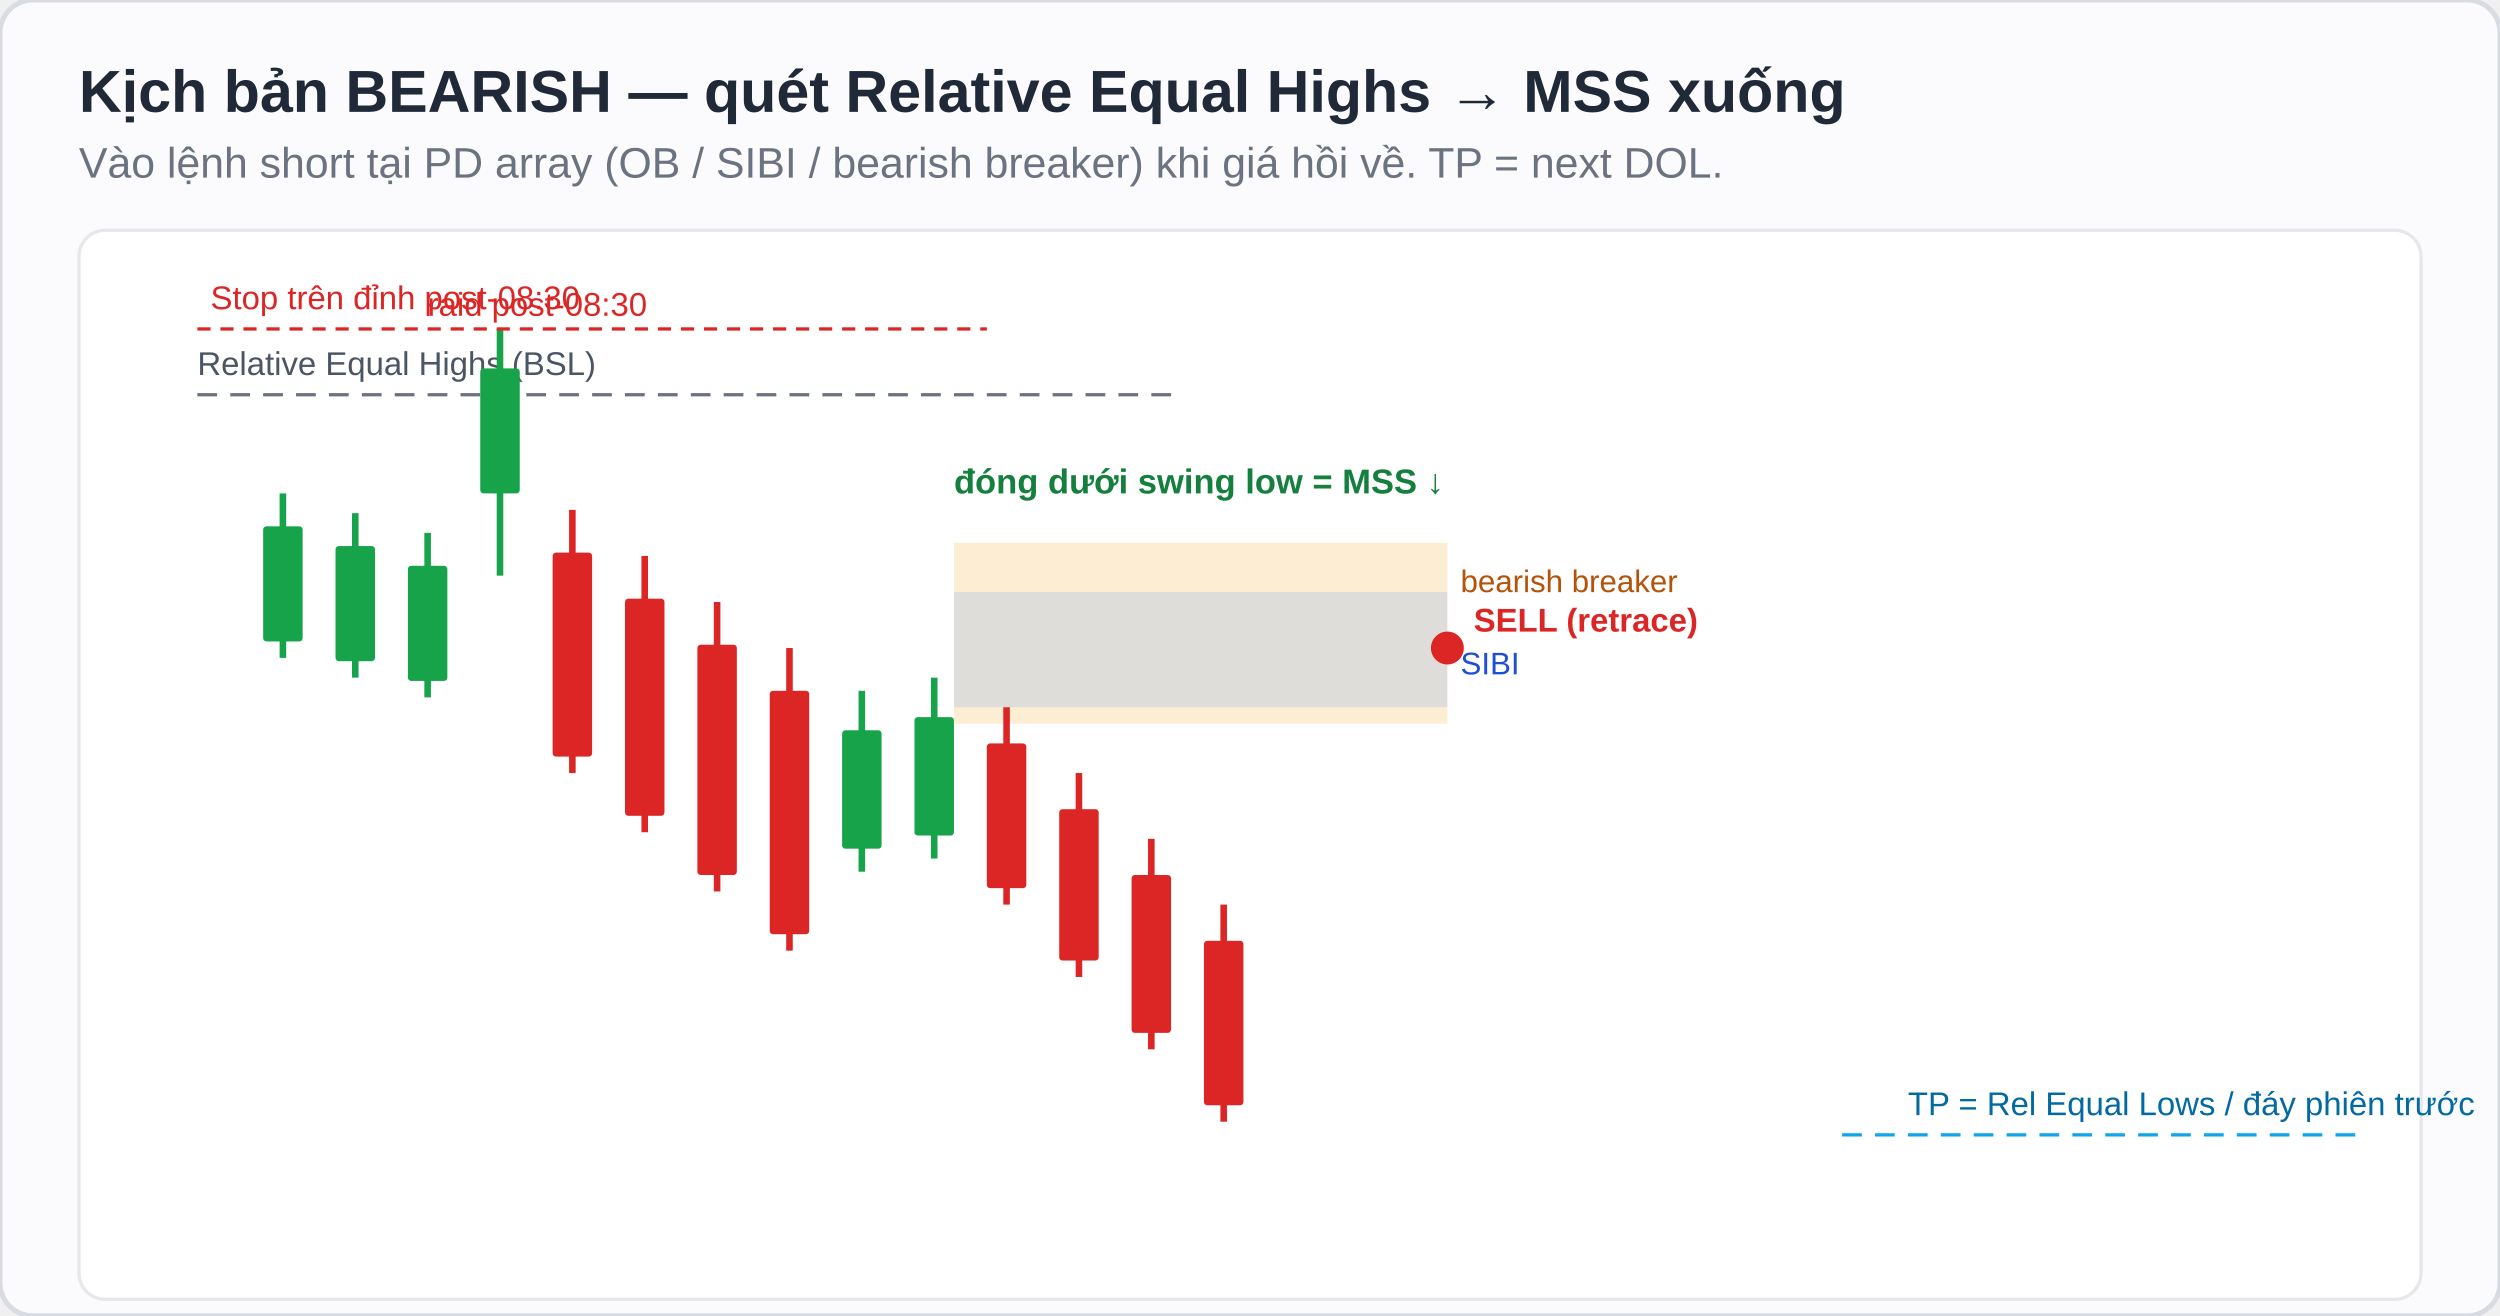
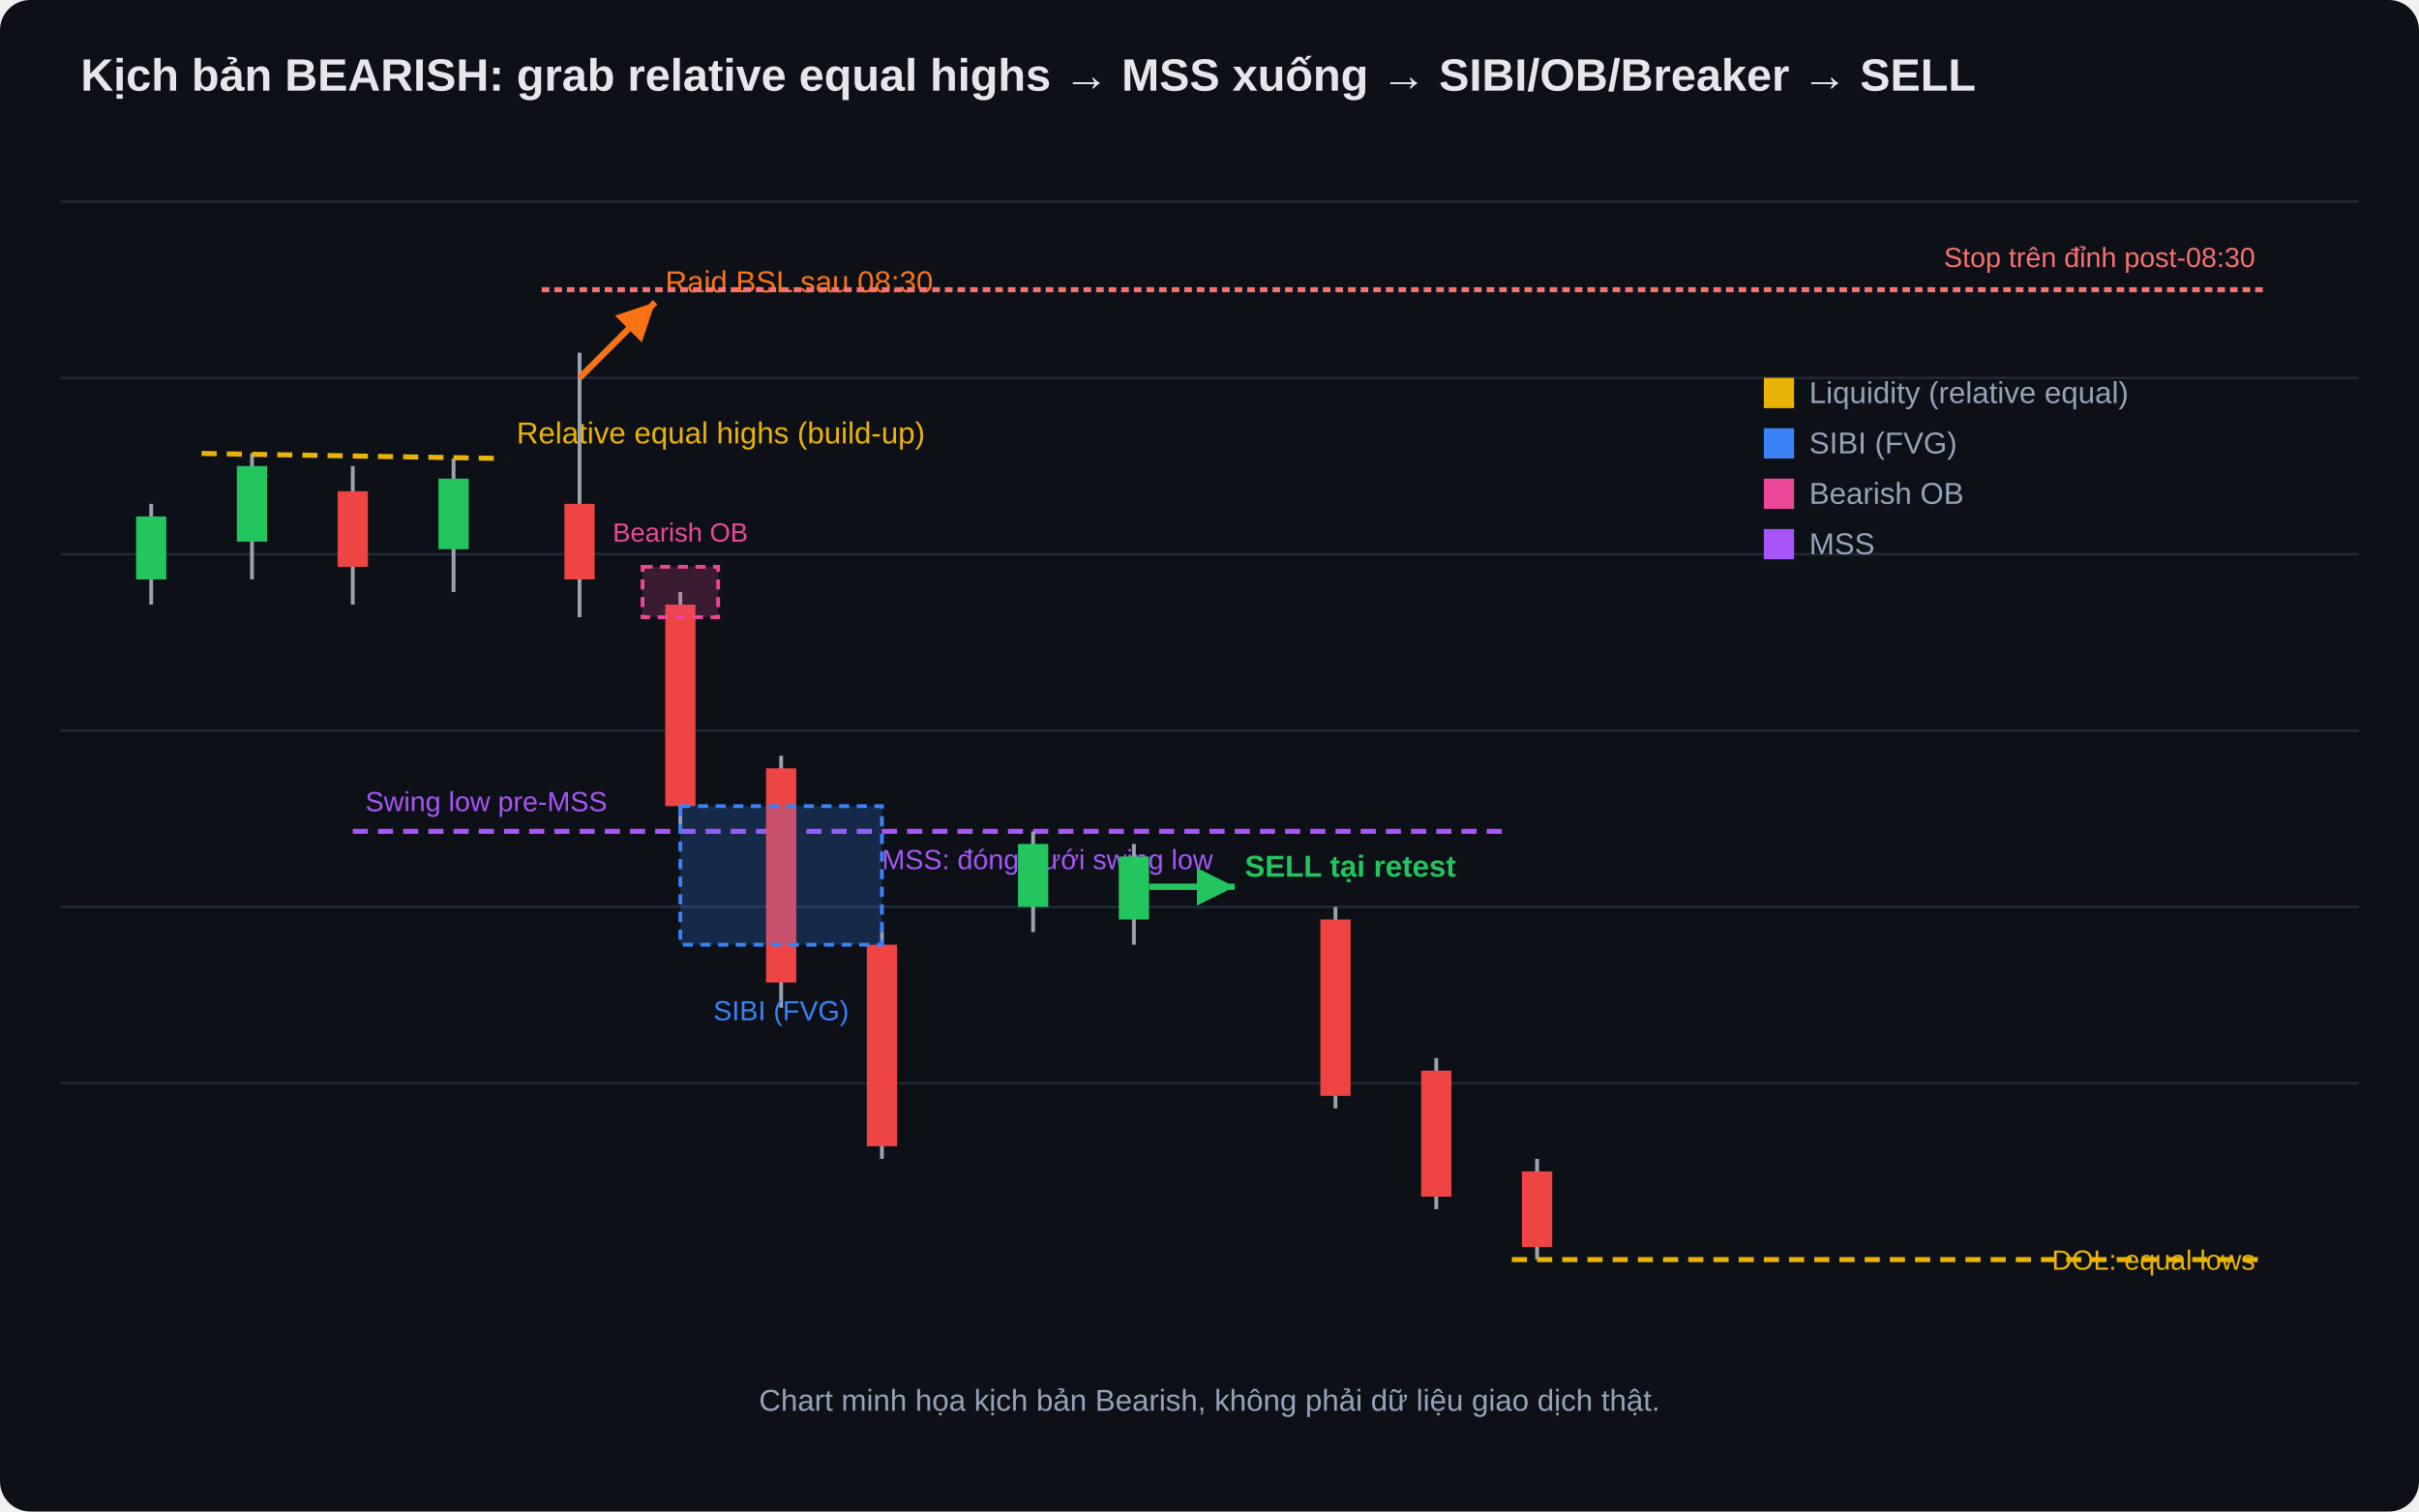
- <svg xmlns="http://www.w3.org/2000/svg" viewBox="0 0 760 400" font-family="'Segoe UI', Arial, sans-serif">
-   <rect x="0" y="0" width="760" height="400" rx="10" fill="#FBFBFD" stroke="#D8DBE2" stroke-width="1.5" />
-   <text x="24" y="34" font-size="18" font-weight="700" fill="#1F2937">Kịch bản BEARISH — quét Relative Equal Highs → MSS xuống</text>
-   <text x="24" y="54" font-size="13" fill="#6B7280">Vào lệnh short tại PD array (OB / SIBI / bearish breaker) khi giá hồi về. TP = next DOL.</text>
-   <rect x="24" y="70" width="712" height="325" rx="8" fill="#FFFFFF" stroke="#E5E7EB" />
-   <line x1="60" y1="120" x2="360" y2="120" stroke="#6B7280" stroke-dasharray="6 4" />
-   <text x="60" y="114" font-size="10" fill="#4B5563">Relative Equal Highs (BSL)</text>
-   <rect x="85" y="150" width="2" height="50" fill="#16A34A" />
-   <rect x="80" y="160" width="12" height="35" fill="#16A34A" rx="1" />
-   <rect x="107" y="156" width="2" height="50" fill="#16A34A" />
-   <rect x="102" y="166" width="12" height="35" fill="#16A34A" rx="1" />
-   <rect x="129" y="162" width="2" height="50" fill="#16A34A" />
-   <rect x="124" y="172" width="12" height="35" fill="#16A34A" rx="1" />
-   <rect x="151" y="100" width="2" height="75" fill="#16A34A" />
-   <rect x="146" y="112" width="12" height="38" fill="#16A34A" rx="1" />
-   <text x="130" y="96" font-size="10" fill="#DC2626">raid post-08:30</text>
-   <rect x="173" y="155" width="2" height="80" fill="#DC2626" />
-   <rect x="168" y="168" width="12" height="62" fill="#DC2626" rx="1" />
-   <rect x="195" y="169" width="2" height="84" fill="#DC2626" />
-   <rect x="190" y="182" width="12" height="66" fill="#DC2626" rx="1" />
-   <rect x="217" y="183" width="2" height="88" fill="#DC2626" />
-   <rect x="212" y="196" width="12" height="70" fill="#DC2626" rx="1" />
-   <rect x="239" y="197" width="2" height="92" fill="#DC2626" />
-   <rect x="234" y="210" width="12" height="74" fill="#DC2626" rx="1" />
-   <text x="290" y="150" font-size="10.5" font-weight="700" fill="#15803D">đóng dưới swing low = MSS ↓</text>
-   <rect x="290" y="165" width="150" height="55" fill="#F59E0B" opacity="0.18" />
-   <text x="444" y="180" font-size="9.5" fill="#B45309">bearish breaker</text>
-   <rect x="290" y="180" width="150" height="35" fill="#3B82F6" opacity="0.16" />
-   <text x="444" y="205" font-size="9.5" fill="#1D4ED8">SIBI</text>
-   <rect x="261" y="210" width="2" height="55" fill="#16A34A" />
-   <rect x="256" y="222" width="12" height="36" fill="#16A34A" rx="1" />
-   <rect x="283" y="206" width="2" height="55" fill="#16A34A" />
-   <rect x="278" y="218" width="12" height="36" fill="#16A34A" rx="1" />
-   <circle cx="440" cy="197" r="5" fill="#DC2626" />
-   <text x="448" y="192" font-size="10" font-weight="700" fill="#DC2626">SELL (retrace)</text>
-   <rect x="305" y="215" width="2" height="60" fill="#DC2626" />
-   <rect x="300" y="226" width="12" height="44" fill="#DC2626" rx="1" />
-   <rect x="327" y="235" width="2" height="62" fill="#DC2626" />
-   <rect x="322" y="246" width="12" height="46" fill="#DC2626" rx="1" />
-   <rect x="349" y="255" width="2" height="64" fill="#DC2626" />
-   <rect x="344" y="266" width="12" height="48" fill="#DC2626" rx="1" />
-   <rect x="371" y="275" width="2" height="66" fill="#DC2626" />
-   <rect x="366" y="286" width="12" height="50" fill="#DC2626" rx="1" />
-   <line x1="60" y1="100" x2="300" y2="100" stroke="#DC2626" stroke-dasharray="4 3" />
-   <text x="64" y="94" font-size="10" fill="#DC2626">Stop trên đỉnh post-08:30</text>
-   <line x1="560" y1="345" x2="720" y2="345" stroke="#0EA5E9" stroke-dasharray="6 4" />
-   <text x="580" y="339" font-size="10" fill="#0369A1">TP = Rel Equal Lows / đáy phiên trước</text>
+ <svg xmlns="http://www.w3.org/2000/svg" viewBox="0 0 960 600" font-family="Segoe UI, Arial, sans-serif">
+   <rect width="960" height="600" rx="12" fill="#0d1117" />
+   <text x="32" y="36" font-size="18" font-weight="700" fill="#e5e7eb" text-anchor="start">Kịch bản BEARISH: grab relative equal highs → MSS xuống → SIBI/OB/Breaker → SELL</text>
+   <line x1="24" y1="80" x2="936" y2="80" stroke="#1f2937" stroke-width="1" />
+   <line x1="24" y1="150" x2="936" y2="150" stroke="#1f2937" stroke-width="1" />
+   <line x1="24" y1="220" x2="936" y2="220" stroke="#1f2937" stroke-width="1" />
+   <line x1="24" y1="290" x2="936" y2="290" stroke="#1f2937" stroke-width="1" />
+   <line x1="24" y1="360" x2="936" y2="360" stroke="#1f2937" stroke-width="1" />
+   <line x1="24" y1="430" x2="936" y2="430" stroke="#1f2937" stroke-width="1" />
+   <line x1="60" y1="200" x2="60" y2="240" stroke="#9ca3af" stroke-width="1.5" />
+   <rect x="54" y="205" width="12" height="25" fill="#22c55e" />
+   <line x1="100" y1="180" x2="100" y2="230" stroke="#9ca3af" stroke-width="1.5" />
+   <rect x="94" y="185" width="12" height="30" fill="#22c55e" />
+   <line x1="140" y1="185" x2="140" y2="240" stroke="#9ca3af" stroke-width="1.5" />
+   <rect x="134" y="195" width="12" height="30" fill="#ef4444" />
+   <line x1="180" y1="182" x2="180" y2="235" stroke="#9ca3af" stroke-width="1.5" />
+   <rect x="174" y="190" width="12" height="28" fill="#22c55e" />
+   <line x1="80" y1="180" x2="200" y2="182" stroke="#eab308" stroke-width="2" stroke-dasharray="6 4" />
+   <text x="205" y="176" font-size="12" fill="#eab308" text-anchor="start">Relative equal highs (build-up)</text>
+   <line x1="230" y1="140" x2="230" y2="245" stroke="#9ca3af" stroke-width="1.5" />
+   <rect x="224" y="200" width="12" height="30" fill="#ef4444" />
+   <path d="M230,150 L260,120" stroke="#f97316" stroke-width="2.5" fill="none" marker-end="url(#arrBE)" />
+   <text x="264" y="116" font-size="12" fill="#f97316" text-anchor="start">Raid BSL sau 08:30</text>
+   <line x1="140" y1="330" x2="600" y2="330" stroke="#a855f7" stroke-width="2" stroke-dasharray="6 4" />
+   <text x="145" y="322" font-size="11" fill="#a855f7" text-anchor="start">Swing low pre-MSS</text>
+   <line x1="270" y1="235" x2="270" y2="330" stroke="#9ca3af" stroke-width="1.5" />
+   <rect x="264" y="240" width="12" height="80" fill="#ef4444" />
+   <line x1="310" y1="300" x2="310" y2="400" stroke="#9ca3af" stroke-width="1.5" />
+   <rect x="304" y="305" width="12" height="85" fill="#ef4444" />
+   <line x1="350" y1="370" x2="350" y2="460" stroke="#9ca3af" stroke-width="1.5" />
+   <rect x="344" y="375" width="12" height="80" fill="#ef4444" />
+   <text x="350" y="345" font-size="11" fill="#a855f7" text-anchor="start">MSS: đóng dưới swing low</text>
+   <rect x="270" y="320" width="80" height="55" fill="rgba(59,130,246,0.22)" stroke="#3b82f6" stroke-width="1.5" stroke-dasharray="4 3" />
+   <text x="310" y="405" font-size="11" fill="#3b82f6" text-anchor="middle">SIBI (FVG)</text>
+   <rect x="255" y="225" width="30" height="20" fill="rgba(236,72,153,0.20)" stroke="#ec4899" stroke-width="1.5" stroke-dasharray="4 3" />
+   <text x="270" y="215" font-size="10.5" fill="#ec4899" text-anchor="middle">Bearish OB</text>
+   <line x1="410" y1="330" x2="410" y2="370" stroke="#9ca3af" stroke-width="1.5" />
+   <rect x="404" y="335" width="12" height="25" fill="#22c55e" />
+   <line x1="450" y1="335" x2="450" y2="375" stroke="#9ca3af" stroke-width="1.5" />
+   <rect x="444" y="340" width="12" height="25" fill="#22c55e" />
+   <path d="M456,352 L490,352" stroke="#22c55e" stroke-width="2.5" fill="none" marker-end="url(#arrBEsell)" />
+   <text x="494" y="348" font-size="12" fill="#22c55e" font-weight="700" text-anchor="start">SELL tại retest</text>
+   <line x1="530" y1="360" x2="530" y2="440" stroke="#9ca3af" stroke-width="1.5" />
+   <rect x="524" y="365" width="12" height="70" fill="#ef4444" />
+   <line x1="570" y1="420" x2="570" y2="480" stroke="#9ca3af" stroke-width="1.5" />
+   <rect x="564" y="425" width="12" height="50" fill="#ef4444" />
+   <line x1="610" y1="460" x2="610" y2="500" stroke="#9ca3af" stroke-width="1.5" />
+   <rect x="604" y="465" width="12" height="30" fill="#ef4444" />
+   <line x1="600" y1="500" x2="900" y2="500" stroke="#eab308" stroke-width="2" stroke-dasharray="6 4" />
+   <text x="895" y="504" font-size="11" fill="#eab308" text-anchor="end">DOL: equal lows</text>
+   <line x1="215" y1="115" x2="900" y2="115" stroke="#f87171" stroke-width="2" stroke-dasharray="3 2" />
+   <text x="895" y="106" font-size="11" fill="#f87171" text-anchor="end">Stop trên đỉnh post-08:30</text>
+   <defs>
+     <marker id="arrBE" markerWidth="10" markerHeight="10" refX="6" refY="3" orient="auto" markerUnits="strokeWidth">
+       <path d="M0,0 L6,3 L0,6 Z" fill="#f97316" />
+     </marker>
+     <marker id="arrBEsell" markerWidth="10" markerHeight="10" refX="6" refY="3" orient="auto" markerUnits="strokeWidth">
+       <path d="M0,0 L6,3 L0,6 Z" fill="#22c55e" />
+     </marker>
+   </defs>
+   <rect x="700" y="150" width="12" height="12" fill="#eab308" />
+   <text x="718" y="160" font-size="12" fill="#94a3b8">Liquidity (relative equal)</text>
+   <rect x="700" y="170" width="12" height="12" fill="#3b82f6" />
+   <text x="718" y="180" font-size="12" fill="#94a3b8">SIBI (FVG)</text>
+   <rect x="700" y="190" width="12" height="12" fill="#ec4899" />
+   <text x="718" y="200" font-size="12" fill="#94a3b8">Bearish OB</text>
+   <rect x="700" y="210" width="12" height="12" fill="#a855f7" />
+   <text x="718" y="220" font-size="12" fill="#94a3b8">MSS</text>
+   <text x="480" y="560" font-size="12" fill="#94a3b8" text-anchor="middle">Chart minh họa kịch bản Bearish, không phải dữ liệu giao dịch thật.</text>
</svg>
